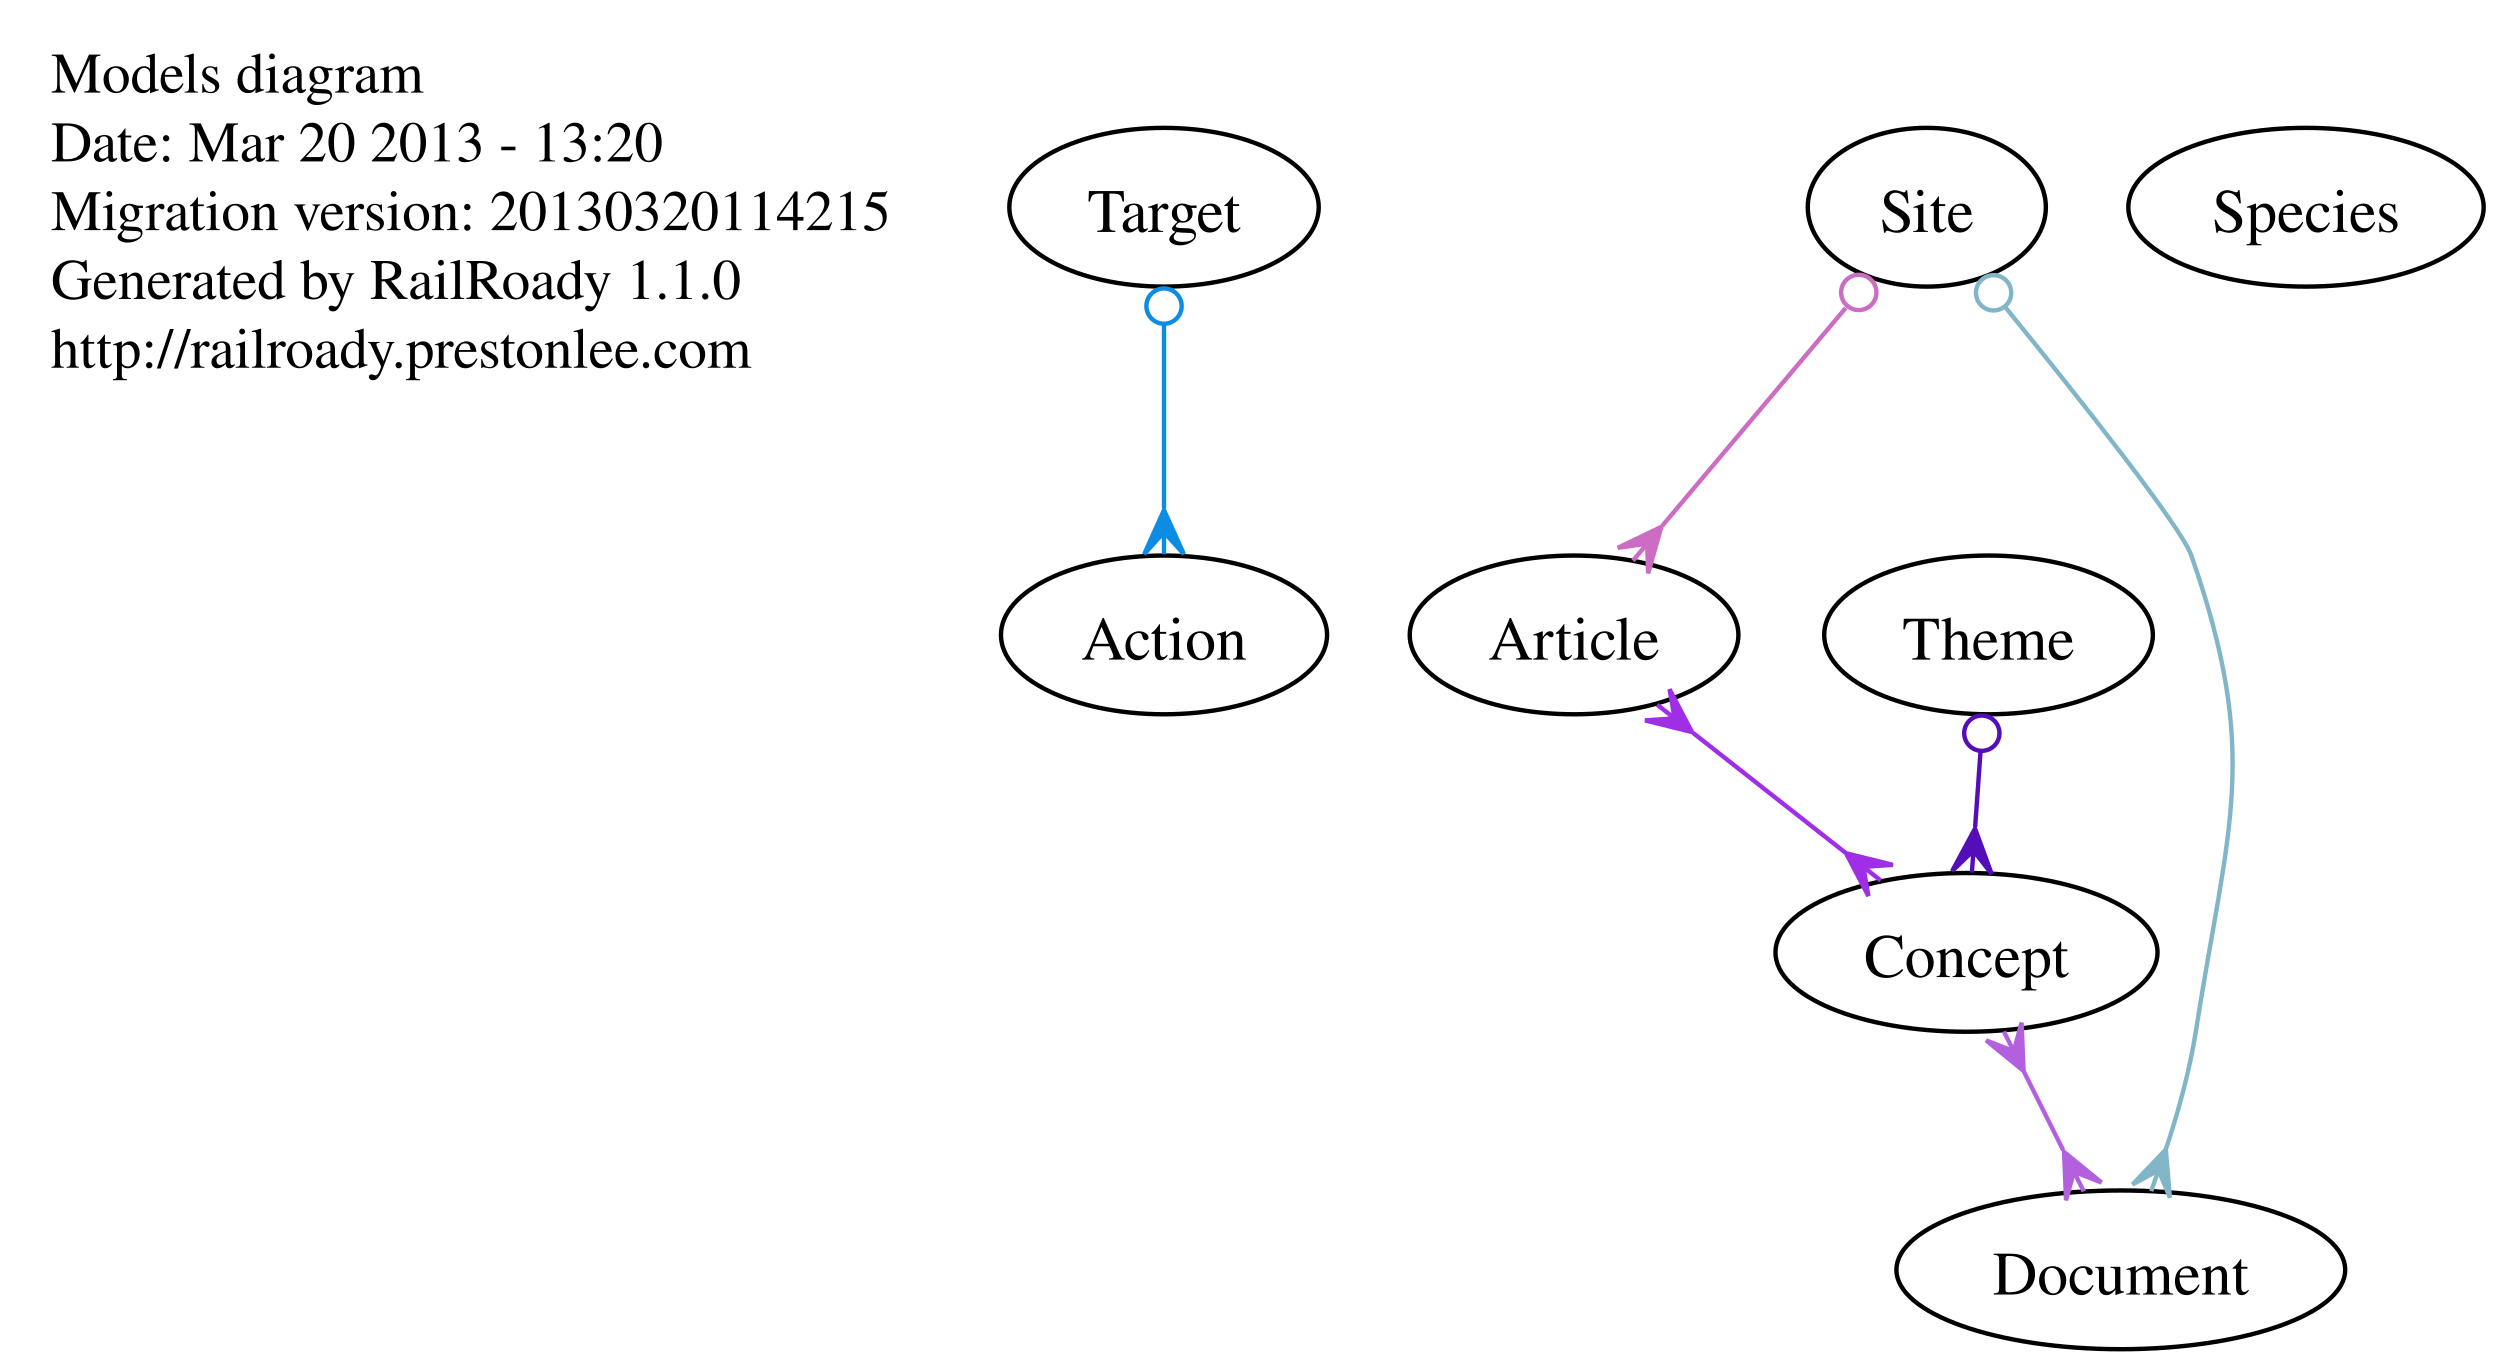
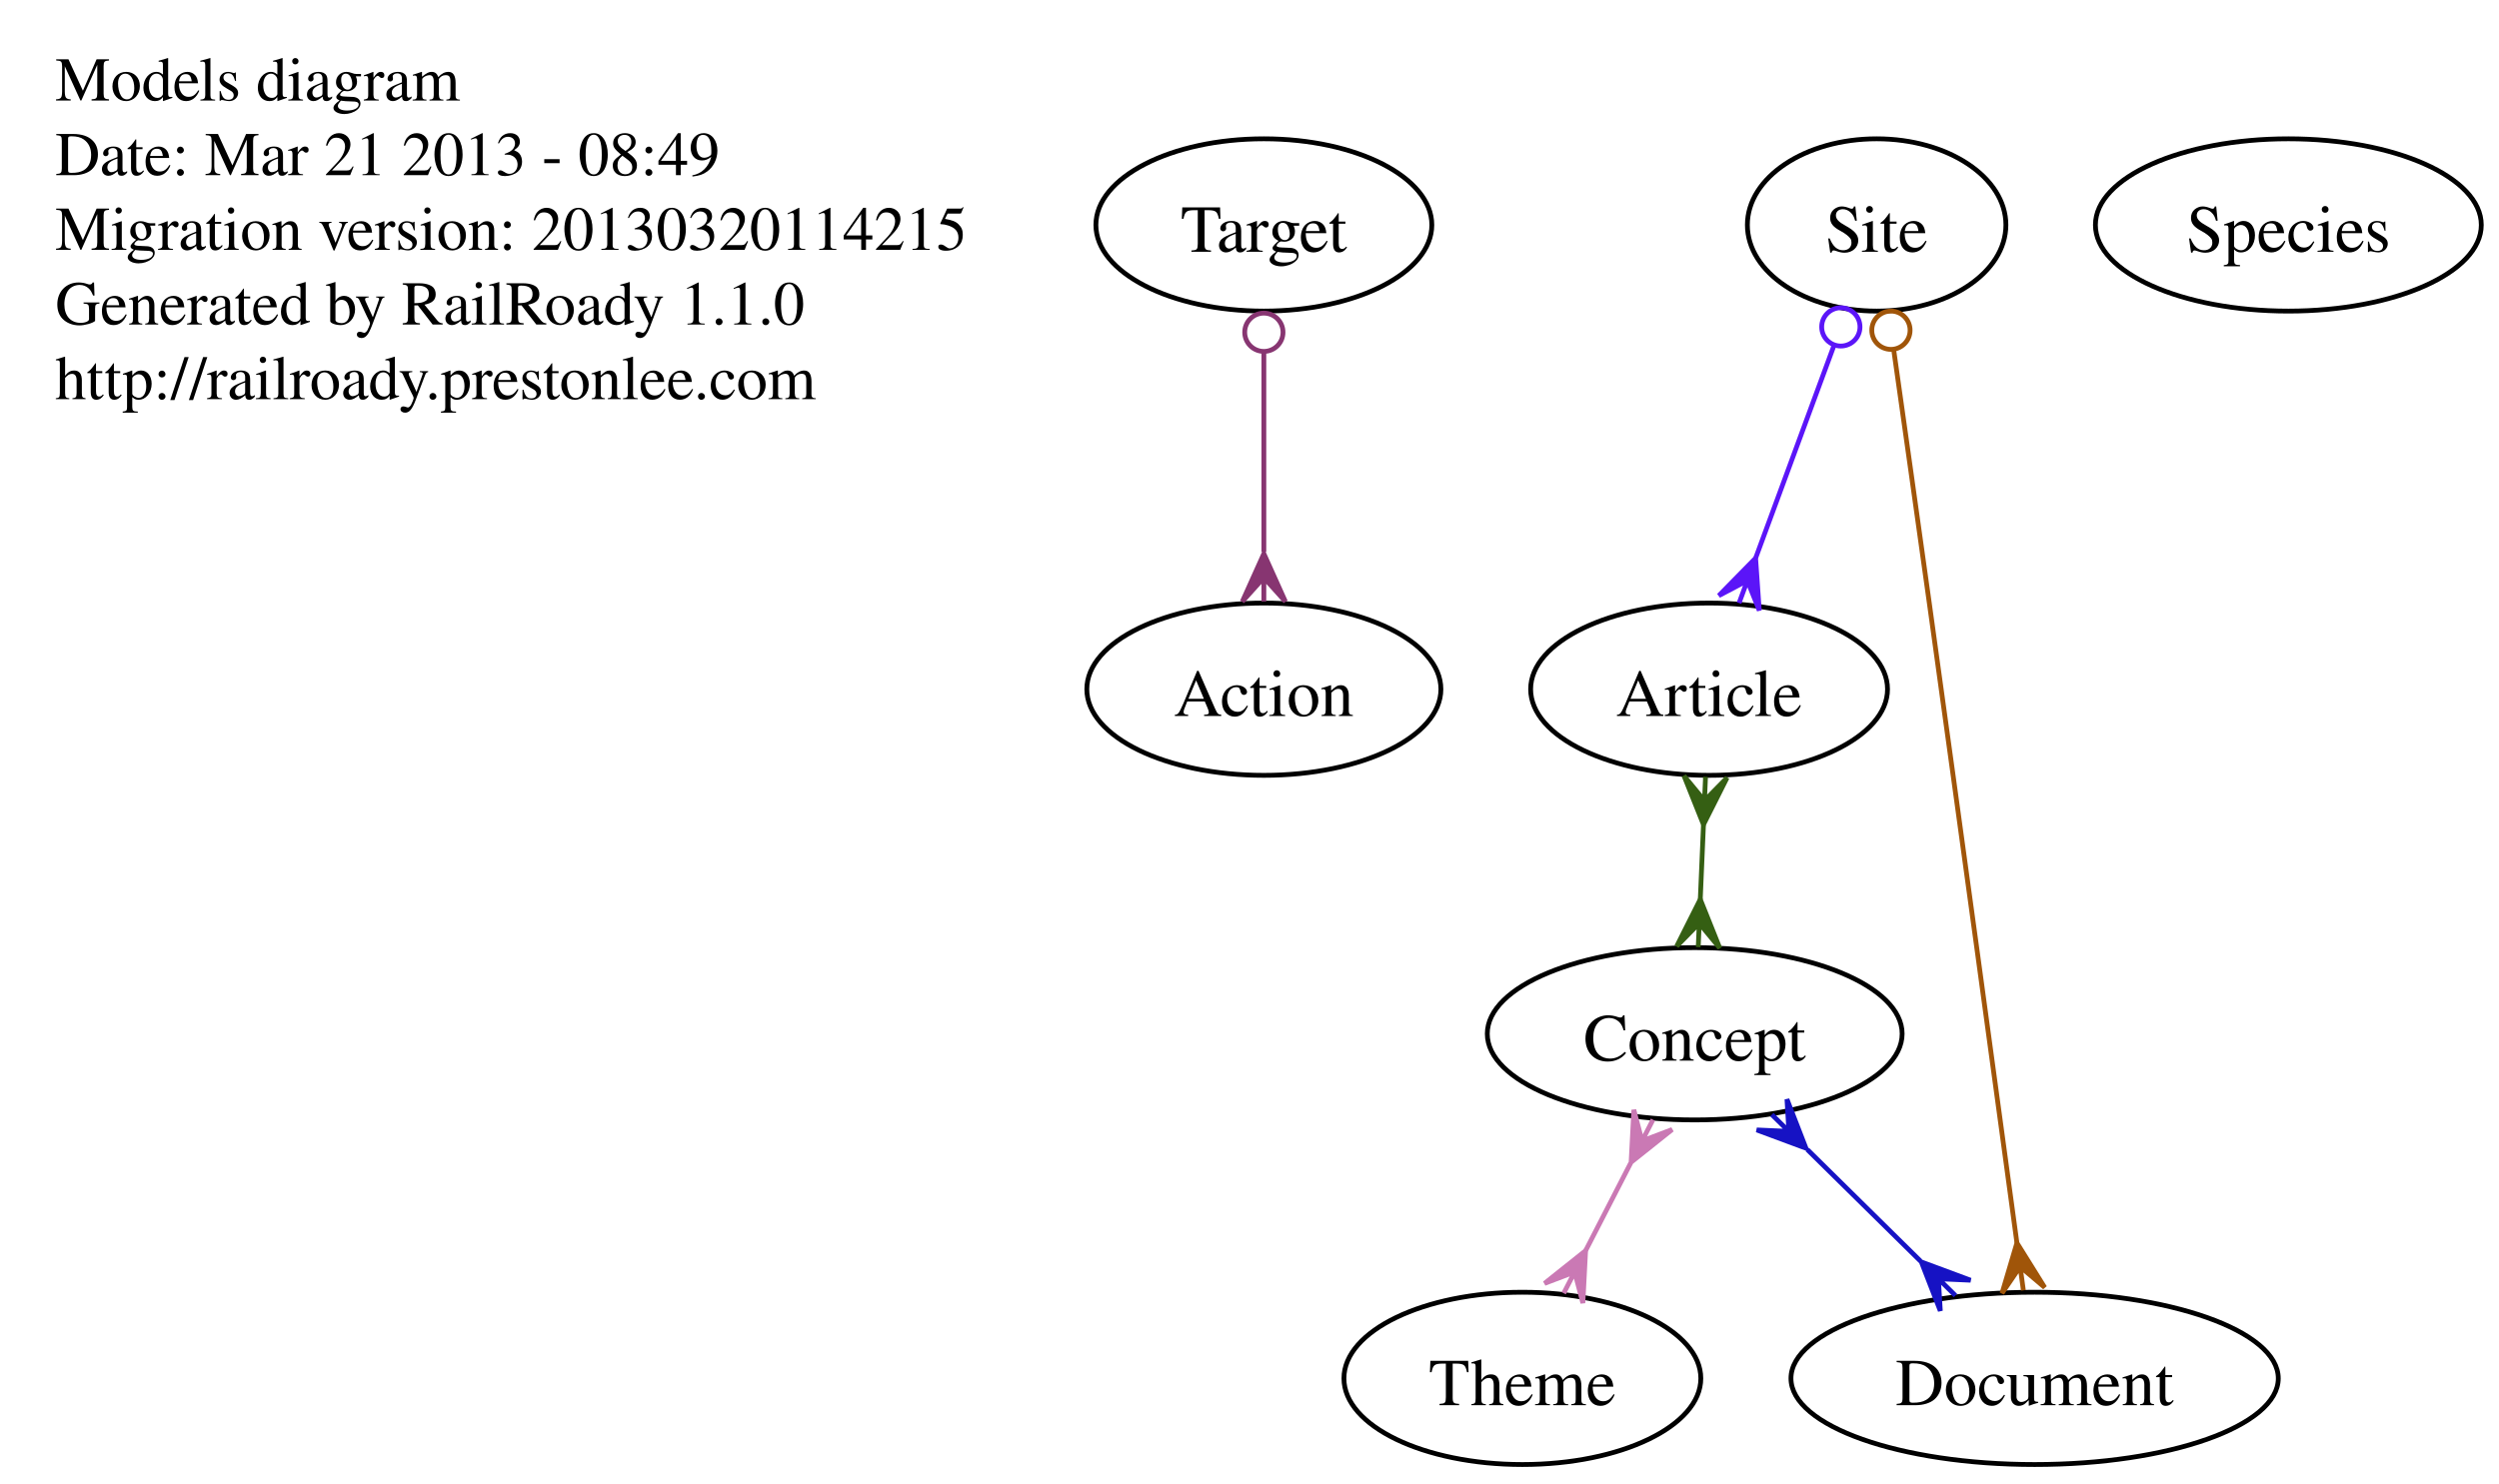
- <svg xmlns="http://www.w3.org/2000/svg" width="567pt" height="310pt" viewBox="0.00 0.00 567.00 310.00">
+ <svg xmlns="http://www.w3.org/2000/svg" width="522pt" height="310pt" viewBox="0.00 0.00 522.00 310.00">
  <g id="graph0" class="graph" transform="scale(1 1) rotate(0) translate(4 306)">
-     <polygon fill="white" stroke="white" points="-4,5 -4,-306 564,-306 564,5 -4,5" />
+     <polygon fill="white" stroke="white" points="-4,5 -4,-306 519,-306 519,5 -4,5" />
    <g id="node1" class="node">
      <text text-anchor="start" x="7.55" y="-285" font-family="Times,serif" font-size="13.00">Models diagram</text>
-       <text text-anchor="start" x="7.55" y="-269.4" font-family="Times,serif" font-size="13.00">Date: Mar 20 2013 - 13:20</text>
+       <text text-anchor="start" x="7.55" y="-269.4" font-family="Times,serif" font-size="13.00">Date: Mar 21 2013 - 08:49</text>
      <text text-anchor="start" x="7.55" y="-253.8" font-family="Times,serif" font-size="13.00">Migration version: 20130320114215</text>
      <text text-anchor="start" x="7.55" y="-238.2" font-family="Times,serif" font-size="13.00">Generated by RailRoady 1.1.0</text>
      <text text-anchor="start" x="7.55" y="-222.6" font-family="Times,serif" font-size="13.00">http://railroady.prestonlee.com</text>
    </g>
    <g id="node2" class="node">
      <ellipse fill="none" stroke="black" cx="260" cy="-162" rx="36.981" ry="18" />
      <text text-anchor="middle" x="260" y="-156.4" font-family="Times,serif" font-size="14.00">Action</text>
    </g>
    <g id="node3" class="node">
      <ellipse fill="none" stroke="black" cx="353" cy="-162" rx="37.274" ry="18" />
      <text text-anchor="middle" x="353" y="-156.4" font-family="Times,serif" font-size="14.00">Article</text>
    </g>
    <g id="node4" class="node">
-       <ellipse fill="none" stroke="black" cx="442" cy="-90" rx="43.328" ry="18" />
-       <text text-anchor="middle" x="442" y="-84.4" font-family="Times,serif" font-size="14.00">Concept</text>
+       <ellipse fill="none" stroke="black" cx="350" cy="-90" rx="43.328" ry="18" />
+       <text text-anchor="middle" x="350" y="-84.4" font-family="Times,serif" font-size="14.00">Concept</text>
    </g>
    <g id="edge1" class="edge">
-       <path fill="none" stroke="#9f2ee6" d="M380.014,-139.753C390.942,-131.158 403.542,-121.248 414.517,-112.616" />
-       <polygon fill="#9f2ee6" stroke="#9f2ee6" points="379.735,-139.973 369.093,-142.618 375.805,-143.064 371.875,-146.155 371.875,-146.155 371.875,-146.155 375.805,-143.064 374.657,-149.692 379.735,-139.973 379.735,-139.973" />
-       <polygon fill="#9f2ee6" stroke="#9f2ee6" points="414.677,-112.49 425.319,-109.845 418.607,-109.399 422.537,-106.308 422.537,-106.308 422.537,-106.308 418.607,-109.399 419.755,-102.771 414.677,-112.49 414.677,-112.49" />
+       <path fill="none" stroke="#355f13" d="M351.829,-133.665C351.609,-128.552 351.38,-123.21 351.162,-118.104" />
+       <polygon fill="#355f13" stroke="#355f13" points="351.83,-133.706 347.763,-143.889 352.044,-138.701 352.258,-143.697 352.258,-143.697 352.258,-143.697 352.044,-138.701 356.754,-143.504 351.83,-133.706 351.83,-133.706" />
+       <polygon fill="#355f13" stroke="#355f13" points="351.161,-118.095 355.229,-107.912 350.947,-113.1 350.733,-108.104 350.733,-108.104 350.733,-108.104 350.947,-113.1 346.237,-108.297 351.161,-118.095 351.161,-118.095" />
+     </g>
+     <g id="node9" class="node">
+       <ellipse fill="none" stroke="black" cx="314" cy="-18" rx="37.274" ry="18" />
+       <text text-anchor="middle" x="314" y="-12.4" font-family="Times,serif" font-size="14.00">Theme</text>
+     </g>
+     <g id="edge2" class="edge">
+       <path fill="none" stroke="#ca79b4" d="M336.629,-63.002C333.559,-57.031 330.295,-50.685 327.23,-44.726" />
+       <polygon fill="#ca79b4" stroke="#ca79b4" points="336.712,-63.162 337.284,-74.113 338.999,-67.609 341.285,-72.055 341.285,-72.055 341.285,-72.055 338.999,-67.609 345.287,-69.997 336.712,-63.162 336.712,-63.162" />
+       <polygon fill="#ca79b4" stroke="#ca79b4" points="327.208,-44.682 326.636,-33.731 324.921,-40.235 322.634,-35.789 322.634,-35.789 322.634,-35.789 324.921,-40.235 318.633,-37.847 327.208,-44.682 327.208,-44.682" />
    </g>
    <g id="node5" class="node">
-       <ellipse fill="none" stroke="black" cx="477" cy="-18" rx="50.896" ry="18" />
-       <text text-anchor="middle" x="477" y="-12.4" font-family="Times,serif" font-size="14.00">Document</text>
+       <ellipse fill="none" stroke="black" cx="421" cy="-18" rx="50.896" ry="18" />
+       <text text-anchor="middle" x="421" y="-12.4" font-family="Times,serif" font-size="14.00">Document</text>
    </g>
-     <g id="edge2" class="edge">
-       <path fill="none" stroke="#b360df" d="M454.999,-63.002C457.914,-57.173 461.007,-50.987 463.924,-45.152" />
-       <polygon fill="#b360df" stroke="#b360df" points="454.945,-63.111 446.448,-70.043 452.709,-67.583 450.473,-72.055 450.473,-72.055 450.473,-72.055 452.709,-67.583 454.497,-74.067 454.945,-63.111 454.945,-63.111" />
-       <polygon fill="#b360df" stroke="#b360df" points="464.133,-44.733 472.63,-37.801 466.369,-40.261 468.605,-35.789 468.605,-35.789 468.605,-35.789 466.369,-40.261 464.581,-33.776 464.133,-44.733 464.133,-44.733" />
+     <g id="edge3" class="edge">
+       <path fill="none" stroke="#1612c4" d="M373.509,-65.823C381.109,-58.329 389.541,-50.016 397.166,-42.499" />
+       <polygon fill="#1612c4" stroke="#1612c4" points="373.232,-66.095 362.952,-69.911 369.672,-69.606 366.111,-73.116 366.111,-73.116 366.111,-73.116 369.672,-69.606 369.27,-76.32 373.232,-66.095 373.232,-66.095" />
+       <polygon fill="#1612c4" stroke="#1612c4" points="397.339,-42.328 407.619,-38.511 400.9,-38.817 404.46,-35.307 404.46,-35.307 404.46,-35.307 400.9,-38.817 401.301,-32.102 397.339,-42.328 397.339,-42.328" />
    </g>
    <g id="node6" class="node">
-       <ellipse fill="none" stroke="black" cx="433" cy="-259" rx="27" ry="18" />
-       <text text-anchor="middle" x="433" y="-253.4" font-family="Times,serif" font-size="14.00">Site</text>
-     </g>
-     <g id="edge3" class="edge">
-       <path fill="none" stroke="#cc6cc2" d="M414.606,-236.157C402.178,-221.398 385.774,-201.919 373.018,-186.771" />
-       <ellipse fill="none" stroke="#cc6cc2" cx="417.57" cy="-239.677" rx="4" ry="4" />
-       <polygon fill="#cc6cc2" stroke="#cc6cc2" points="372.796,-186.508 369.797,-175.96 369.576,-182.684 366.355,-178.859 366.355,-178.859 366.355,-178.859 369.576,-182.684 362.913,-181.758 372.796,-186.508 372.796,-186.508" />
+       <ellipse fill="none" stroke="black" cx="388" cy="-259" rx="27" ry="18" />
+       <text text-anchor="middle" x="388" y="-253.4" font-family="Times,serif" font-size="14.00">Site</text>
    </g>
    <g id="edge4" class="edge">
-       <path fill="none" stroke="#81b6c8" d="M450.842,-236.283C467.702,-215.533 490.746,-186.479 493,-180 508.772,-134.663 501.42,-119.425 494,-72 492.62,-63.176 490.02,-53.816 487.262,-45.456" />
-       <ellipse fill="none" stroke="#81b6c8" cx="448.148" cy="-239.589" rx="4" ry="4" />
-       <polygon fill="#81b6c8" stroke="#81b6c8" points="487.205,-45.294 488.135,-34.367 485.547,-40.577 483.89,-35.859 483.89,-35.859 483.89,-35.859 485.547,-40.577 479.644,-37.351 487.205,-45.294 487.205,-45.294" />
+       <path fill="none" stroke="#5b15f8" d="M379.036,-233.668C374.054,-220.148 367.851,-203.311 362.749,-189.463" />
+       <ellipse fill="none" stroke="#5b15f8" cx="380.521" cy="-237.699" rx="4" ry="4" />
+       <polygon fill="#5b15f8" stroke="#5b15f8" points="362.719,-189.381 363.485,-178.442 360.991,-184.69 359.262,-179.998 359.262,-179.998 359.262,-179.998 360.991,-184.69 355.04,-181.554 362.719,-189.381 362.719,-189.381" />
+     </g>
+     <g id="edge5" class="edge">
+       <path fill="none" stroke="#a05509" d="M391.555,-232.986C393.723,-217.687 396.54,-197.715 399,-180 405.518,-133.053 412.956,-78.384 417.299,-46.348" />
+       <ellipse fill="none" stroke="#a05509" cx="390.986" cy="-237.001" rx="4" ry="4" />
+       <polygon fill="#a05509" stroke="#a05509" points="417.305,-46.305 423.107,-37 417.977,-41.35 418.648,-36.395 418.648,-36.395 418.648,-36.395 417.977,-41.35 414.189,-35.791 417.305,-46.305 417.305,-46.305" />
    </g>
    <g id="node7" class="node">
-       <ellipse fill="none" stroke="black" cx="519" cy="-259" rx="40.303" ry="18" />
-       <text text-anchor="middle" x="519" y="-253.4" font-family="Times,serif" font-size="14.00">Species</text>
+       <ellipse fill="none" stroke="black" cx="474" cy="-259" rx="40.303" ry="18" />
+       <text text-anchor="middle" x="474" y="-253.4" font-family="Times,serif" font-size="14.00">Species</text>
    </g>
    <g id="node8" class="node">
      <ellipse fill="none" stroke="black" cx="260" cy="-259" rx="35.087" ry="18" />
      <text text-anchor="middle" x="260" y="-253.4" font-family="Times,serif" font-size="14.00">Target</text>
    </g>
-     <g id="edge5" class="edge">
-       <path fill="none" stroke="#0c8de3" d="M260,-232.414C260,-219.518 260,-203.862 260,-190.685" />
-       <ellipse fill="none" stroke="#0c8de3" cx="260" cy="-236.576" rx="4" ry="4" />
-       <polygon fill="#0c8de3" stroke="#0c8de3" points="260,-190.314 264.5,-180.314 260,-185.314 260,-180.314 260,-180.314 260,-180.314 260,-185.314 255.5,-180.314 260,-190.314 260,-190.314" />
-     </g>
-     <g id="node9" class="node">
-       <ellipse fill="none" stroke="black" cx="447" cy="-162" rx="37.274" ry="18" />
-       <text text-anchor="middle" x="447" y="-156.4" font-family="Times,serif" font-size="14.00">Theme</text>
-     </g>
    <g id="edge6" class="edge">
-       <path fill="none" stroke="#540eb9" d="M445.189,-135.64C444.79,-130.063 444.367,-124.132 443.963,-118.476" />
-       <ellipse fill="none" stroke="#540eb9" cx="445.479" cy="-139.707" rx="4" ry="4" />
-       <polygon fill="#540eb9" stroke="#540eb9" points="443.934,-118.079 447.71,-107.784 443.578,-113.092 443.222,-108.104 443.222,-108.104 443.222,-108.104 443.578,-113.092 438.733,-108.425 443.934,-118.079 443.934,-118.079" />
+       <path fill="none" stroke="#873571" d="M260,-232.414C260,-219.518 260,-203.862 260,-190.685" />
+       <ellipse fill="none" stroke="#873571" cx="260" cy="-236.576" rx="4" ry="4" />
+       <polygon fill="#873571" stroke="#873571" points="260,-190.314 264.5,-180.314 260,-185.314 260,-180.314 260,-180.314 260,-180.314 260,-185.314 255.5,-180.314 260,-190.314 260,-190.314" />
    </g>
  </g>
</svg>
